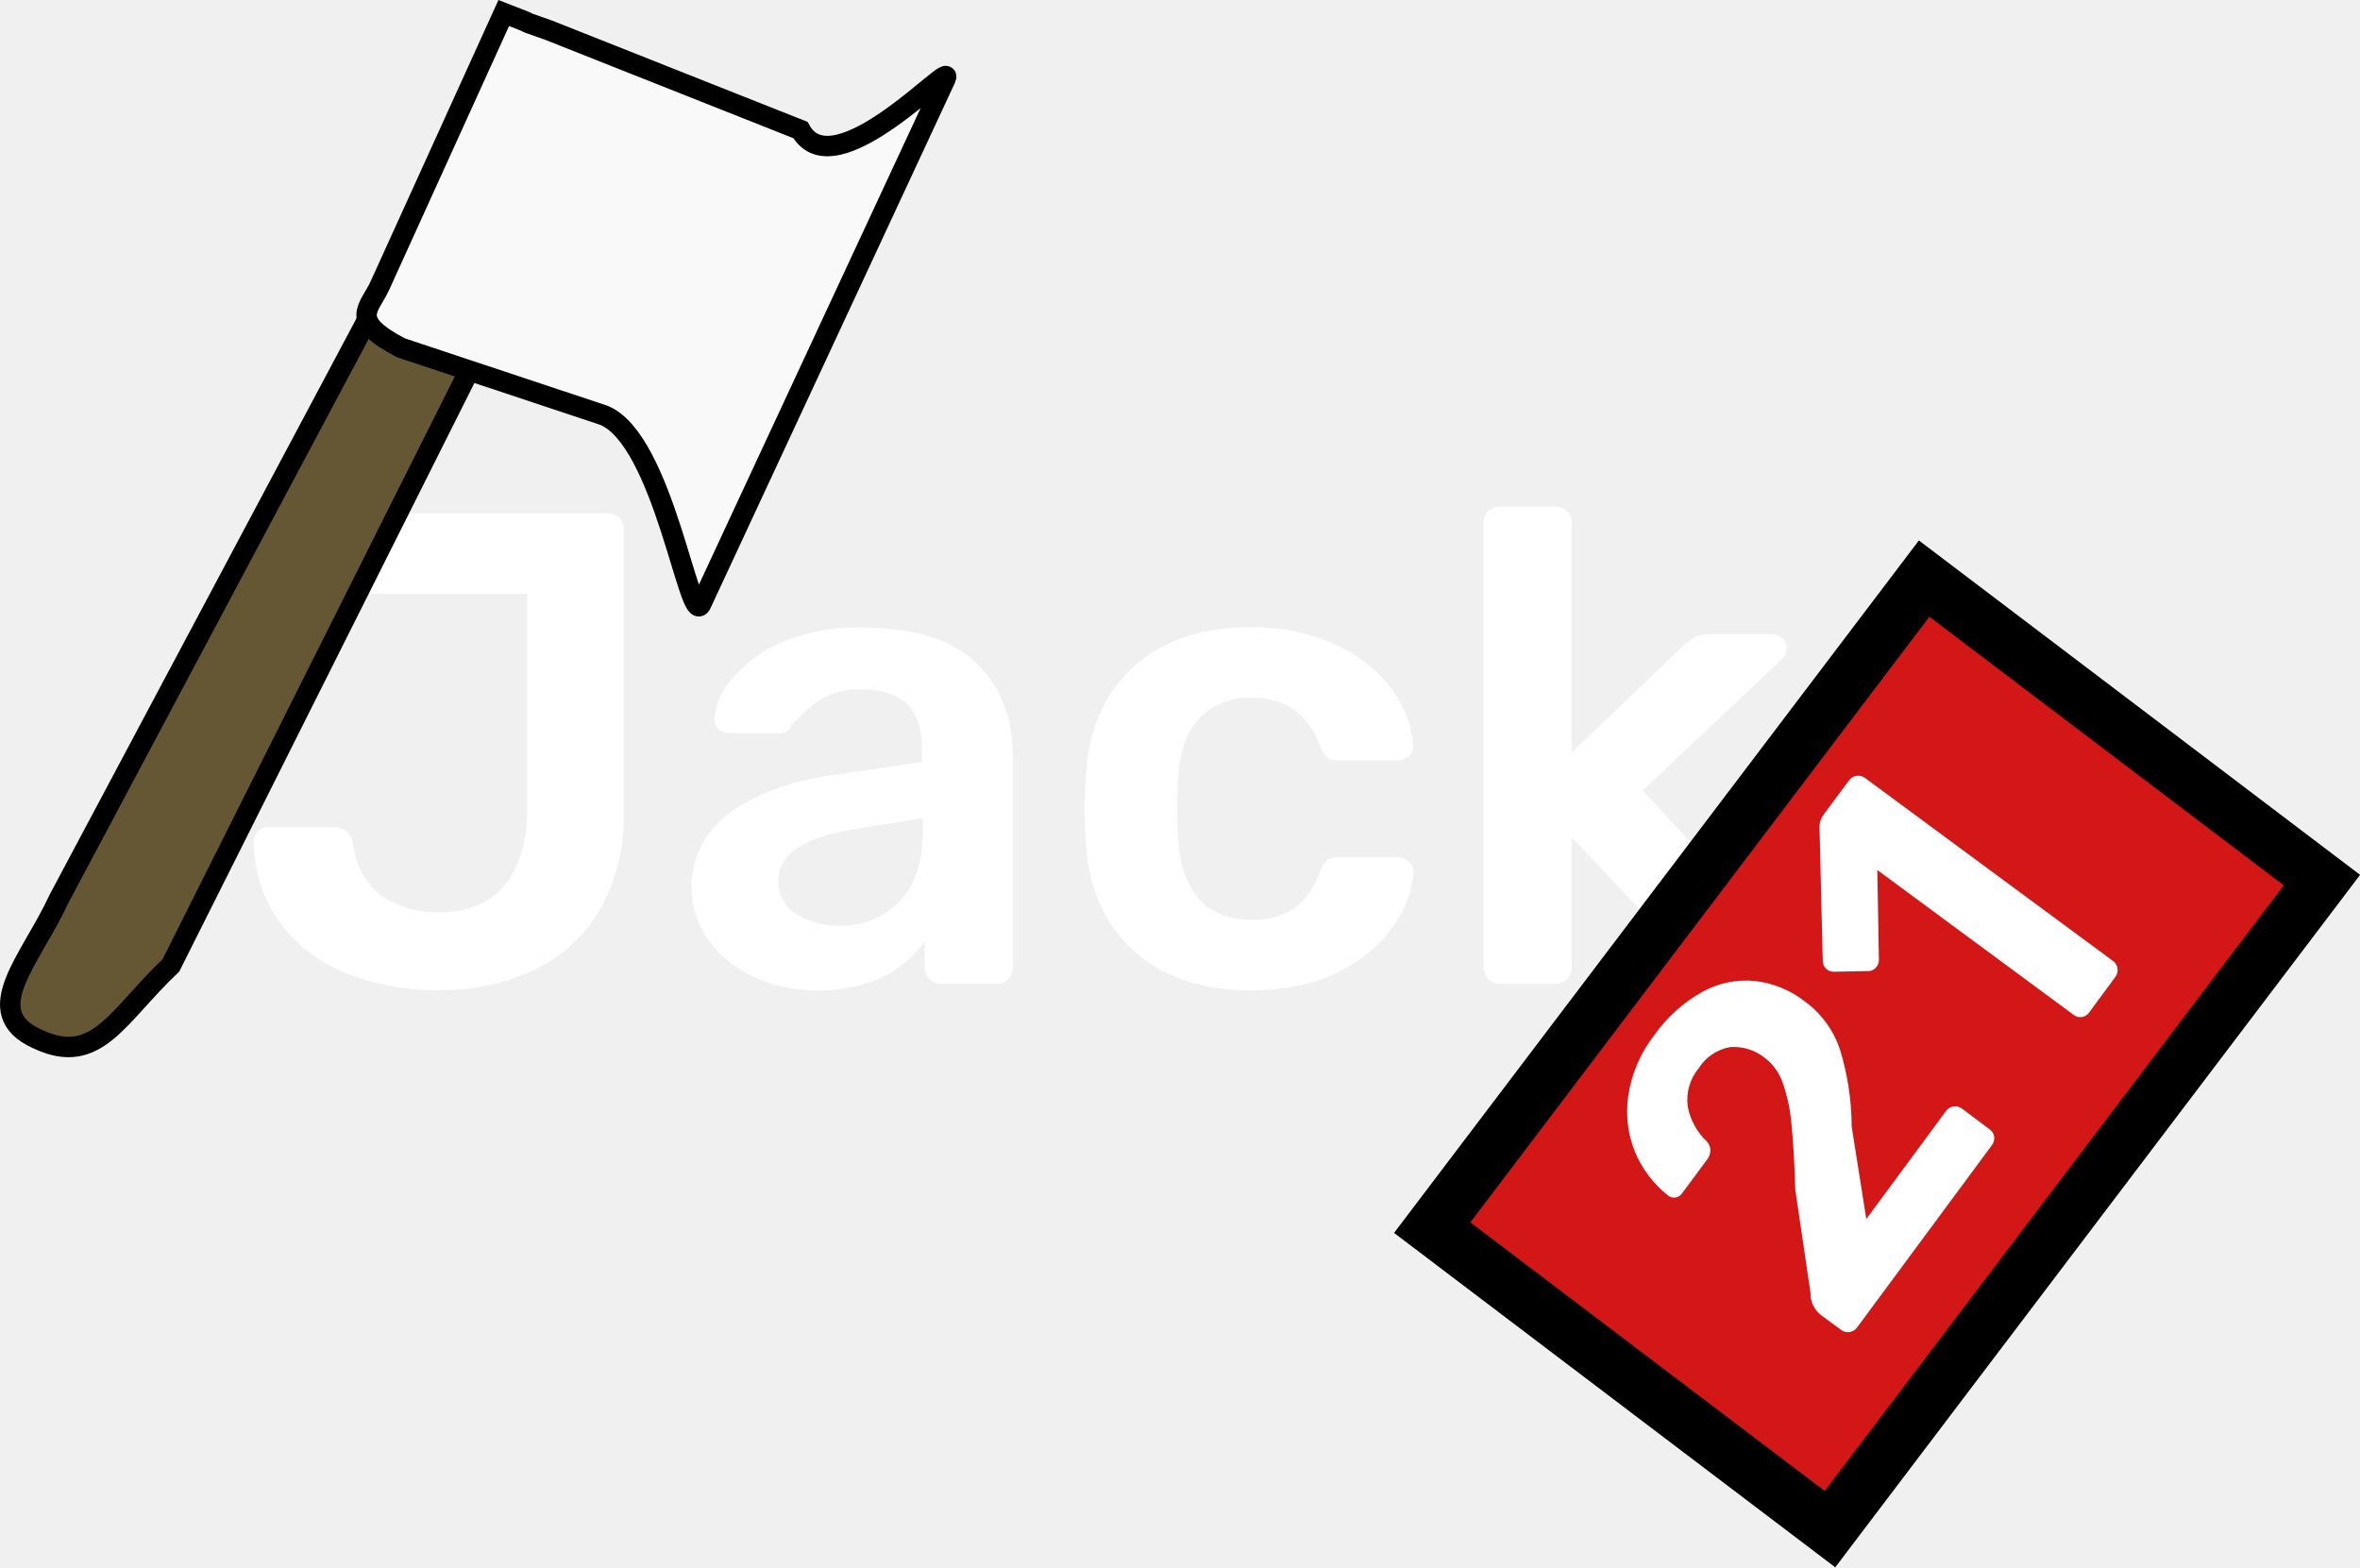
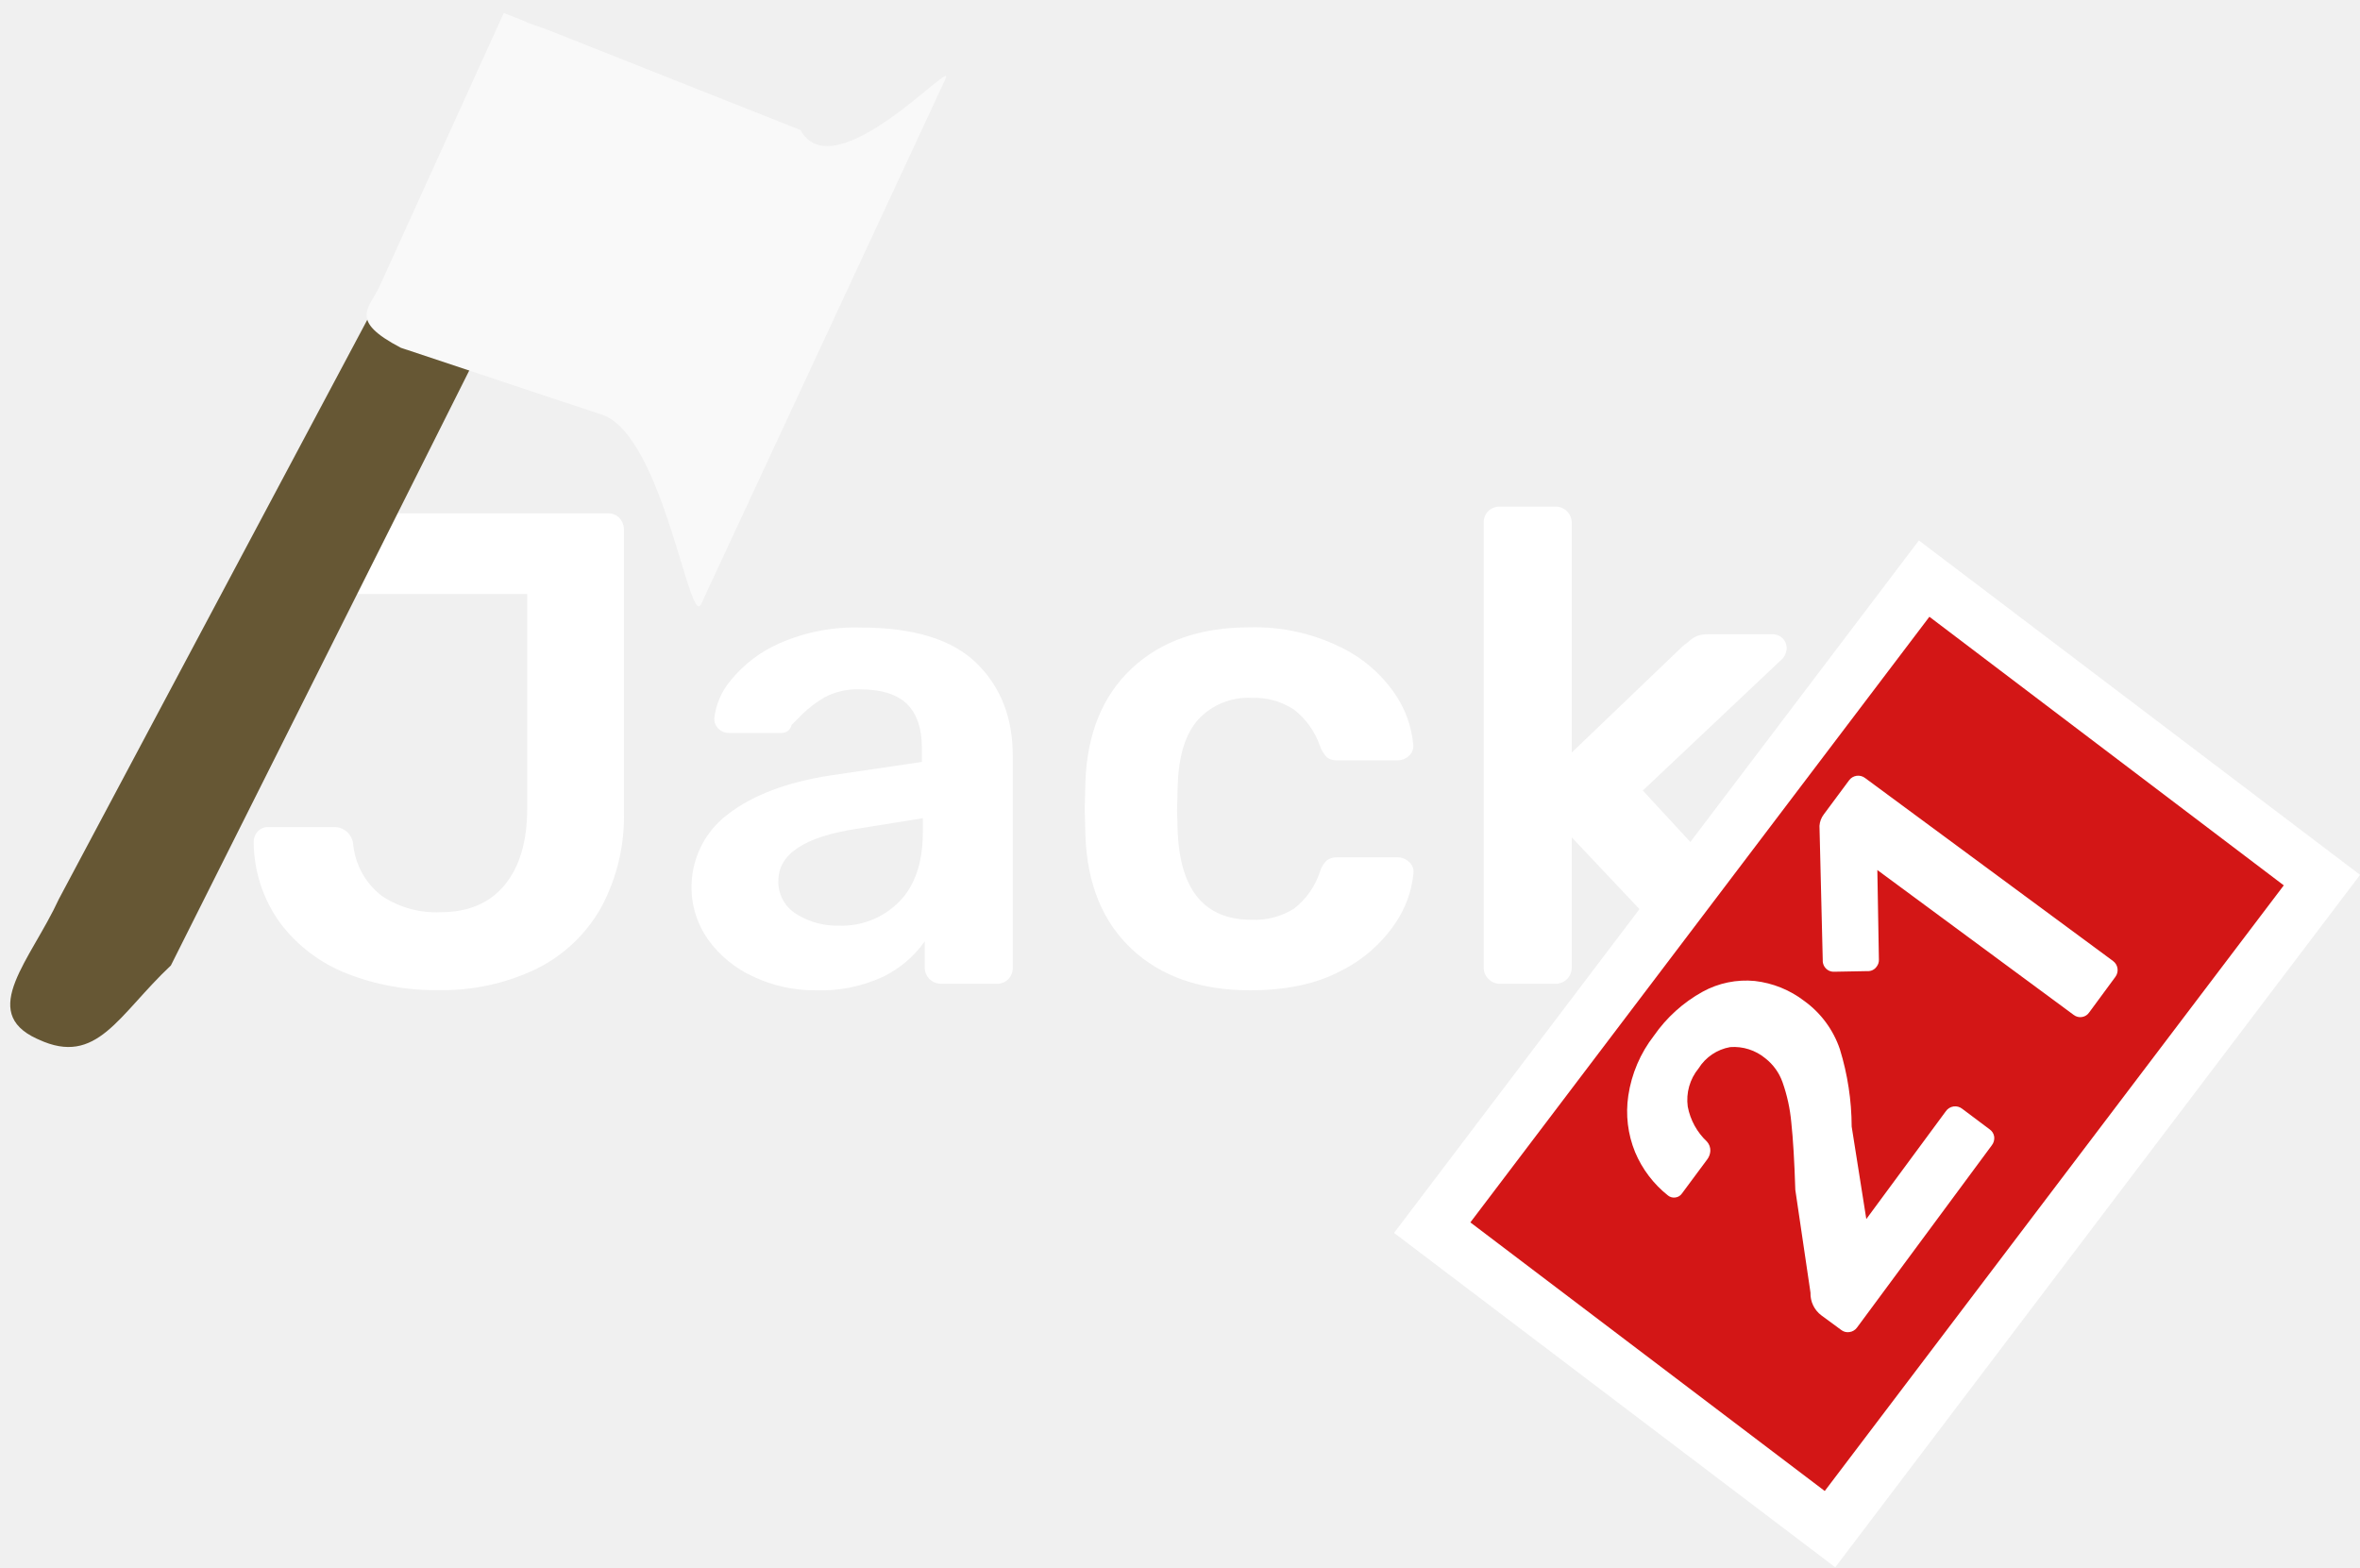
<svg xmlns="http://www.w3.org/2000/svg" id="Layer_1" data-name="Layer 1" viewBox="0 0 346.67 230.23">
  <g>
    <g>
      <path d="M50.94,143a22.54,22.54,0,0,1-9.77-7.4,20.37,20.37,0,0,1-3.9-11.94,2.17,2.17,0,0,1,.6-1.53,2,2,0,0,1,1.58-.64H49A2.78,2.78,0,0,1,51.88,124a10.89,10.89,0,0,0,4.19,7.59A14.32,14.32,0,0,0,64.71,134c4.07,0,7.22-1.33,9.42-4s3.31-6.4,3.31-11.2V87.25H44a2.28,2.28,0,0,1-1.67-.69,2.4,2.4,0,0,1-.69-1.78v-7a2.24,2.24,0,0,1,.69-1.73A2.36,2.36,0,0,1,44,75.41h45.3A2.22,2.22,0,0,1,91,76.1a2.49,2.49,0,0,1,.65,1.77v41.35a28.14,28.14,0,0,1-3.36,14.11,22.15,22.15,0,0,1-9.52,9,31.76,31.76,0,0,1-14.46,3.11A35.28,35.28,0,0,1,50.94,143Z" style="fill: #fff" />
      <path d="M110.64,143.45A16.75,16.75,0,0,1,104,138a13.4,13.4,0,0,1,3-18.45q5.43-4.15,14.9-5.63l13.52-2v-2.07c0-2.83-.73-5-2.17-6.42s-3.75-2.17-6.91-2.17a10.2,10.2,0,0,0-5.23,1.18,16.87,16.87,0,0,0-3.21,2.42l-1.62,1.63a1.49,1.49,0,0,1-1.48,1.18h-7.7a2.16,2.16,0,0,1-1.53-.59,2,2,0,0,1-.64-1.58,10.36,10.36,0,0,1,2.42-5.57,18.92,18.92,0,0,1,7.15-5.43,27.56,27.56,0,0,1,11.94-2.32q11.64,0,17,5.23t5.33,13.72v31a2.37,2.37,0,0,1-.64,1.68,2.24,2.24,0,0,1-1.73.69h-8.19a2.36,2.36,0,0,1-2.37-2.37v-3.85a16.1,16.1,0,0,1-6.11,5.19,21.68,21.68,0,0,1-9.87,2A21.09,21.09,0,0,1,110.64,143.45Zm21.46-11q3.47-3.56,3.46-10.26v-2l-9.87,1.58q-11.35,1.77-11.35,7.59a5.51,5.51,0,0,0,2.62,4.89,11.1,11.1,0,0,0,6.26,1.72A11.83,11.83,0,0,0,132.1,132.44Z" style="fill: #fff" />
      <path d="M166.29,139.45q-6.45-6-6.85-16.68l-.1-3.94.1-4q.39-10.66,6.85-16.68t17.32-6A28.51,28.51,0,0,1,196.79,95a20.44,20.44,0,0,1,8,6.75,15.69,15.69,0,0,1,2.81,7.65A1.92,1.92,0,0,1,207,111a2.45,2.45,0,0,1-1.73.69h-8.78a2.37,2.37,0,0,1-1.58-.44,4.69,4.69,0,0,1-1-1.63,11.47,11.47,0,0,0-3.89-5.43,10.59,10.59,0,0,0-6.17-1.68A10,10,0,0,0,176,105.7q-2.81,3.17-3,9.67l-.1,3.65.1,3.26q.58,12.83,10.85,12.83a10.81,10.81,0,0,0,6.22-1.63,11.28,11.28,0,0,0,3.84-5.48,4.07,4.07,0,0,1,.94-1.58,2.4,2.4,0,0,1,1.63-.49h8.78a2.45,2.45,0,0,1,1.73.69,1.92,1.92,0,0,1,.64,1.68,15.7,15.7,0,0,1-2.76,7.45,20.76,20.76,0,0,1-7.9,6.86q-5.33,2.85-13.32,2.86Q172.75,145.47,166.29,139.45Z" style="fill: #fff" />
      <path d="M218.64,143.79a2.29,2.29,0,0,1-.69-1.68V76.79a2.26,2.26,0,0,1,.69-1.73,2.37,2.37,0,0,1,1.68-.64h8.19a2.36,2.36,0,0,1,2.37,2.37v33.75l16.38-15.69a11.91,11.91,0,0,0,.94-.74,3.69,3.69,0,0,1,1.23-.74,4.77,4.77,0,0,1,1.48-.2h9.37a2.14,2.14,0,0,1,1.58.59,2.12,2.12,0,0,1,.59,1.58,2.51,2.51,0,0,1-1,1.78l-20.13,19,22.59,24.47a2.46,2.46,0,0,1,.89,1.68,2.12,2.12,0,0,1-.59,1.58,2,2,0,0,1-1.48.59h-9.57a4.45,4.45,0,0,1-2-.34,7.56,7.56,0,0,1-1.63-1.34L230.88,123v19.14a2.36,2.36,0,0,1-2.37,2.37h-8.19A2.29,2.29,0,0,1,218.64,143.79Z" style="fill: #fff" />
    </g>
-     <rect x="239.06" y="95" width="73.32" height="119.63" transform="translate(149.51 -135.12) rotate(37.16)" style="fill: #d31616;stroke: #000;stroke-miterlimit: 10;stroke-width: 8px" />
+     <rect x="239.06" y="95" width="73.32" height="119.63" transform="translate(149.51 -135.12) rotate(37.16)" style="fill: #d31616;stroke: #fff;stroke-miterlimit: 10;stroke-width: 8px" />
    <g>
      <path d="M271.69,195.67a1.56,1.56,0,0,1-1.23-.31l-2.91-2.14a4,4,0,0,1-1.6-3.34l-2.23-15.11c-.13-4.19-.33-7.48-.59-9.9a24.24,24.24,0,0,0-1.29-5.91,7.73,7.73,0,0,0-2.52-3.5,7.26,7.26,0,0,0-5.16-1.65,6.87,6.87,0,0,0-4.65,3.13,7.29,7.29,0,0,0-1.59,5.61,9.45,9.45,0,0,0,2.82,5.14,1.94,1.94,0,0,1,.5,1.36,2.28,2.28,0,0,1-.46,1.26l-3.71,5a1.36,1.36,0,0,1-.95.59,1.41,1.41,0,0,1-1.09-.28,16.05,16.05,0,0,1-4.84-6.37,15.77,15.77,0,0,1-1-8.32,18.87,18.87,0,0,1,3.76-8.79,21.21,21.21,0,0,1,7.15-6.46,13.28,13.28,0,0,1,7.68-1.58,14.65,14.65,0,0,1,7.25,2.93,14.46,14.46,0,0,1,5.24,7.1A39.08,39.08,0,0,1,272,165.48l2.15,13.59,11.67-15.82a1.67,1.67,0,0,1,2.43-.37l4,3a1.59,1.59,0,0,1,.69,1.11,1.74,1.74,0,0,1-.38,1.28L272.79,195A1.63,1.63,0,0,1,271.69,195.67Z" style="fill: #fff" />
      <path d="M305.85,149.39a1.57,1.57,0,0,1-1.24-.31L275.77,127.8,276,141a1.56,1.56,0,0,1-.34,1,1.52,1.52,0,0,1-1.34.65l-4.9.09a1.58,1.58,0,0,1-1-.3,1.65,1.65,0,0,1-.67-1.43l-.48-19.7a3.13,3.13,0,0,1,.64-1.69l3.71-5a1.66,1.66,0,0,1,2.33-.35l36.44,26.89a1.66,1.66,0,0,1,.35,2.33l-3.83,5.2A1.56,1.56,0,0,1,305.85,149.39Z" style="fill: #fff" />
    </g>
    <g>
-       <path d="M5.39,152.57l.27.12c8.59,4,11.7-3.59,19.44-10.87l53-105.68c4.12-8.95.7-2.81-7.9-6.76l1.67-3.63c-2.79,6.42-5-4.33-9.08,4.63L8.65,132.06C4.53,141-3.2,148.62,5.39,152.57Z" style="fill: #665734;stroke: #000;stroke-miterlimit: 10;stroke-width: 3px" />
-       <path d="M88.69,61l-29.8-9.91c-7.8-4.07-4.61-5.76-3.08-9.15L74,1.91c6.58,2.52.4.34,6.58,2.52l37,14.67c5,9,22.86-10.93,21.32-7.54L103,88.72C101.29,92.45,97.51,64.58,88.69,61Z" style="fill: #f9f9f9;stroke: #000;stroke-miterlimit: 10;stroke-width: 3px" />
+       <path d="M5.39,152.57l.27.12c8.59,4,11.7-3.59,19.44-10.87l53-105.68c4.12-8.95.7-2.81-7.9-6.76l1.67-3.63c-2.79,6.42-5-4.33-9.08,4.63L8.65,132.06C4.53,141-3.2,148.62,5.39,152.57Z" style="fill: #665734" />
+       <path d="M88.69,61l-29.8-9.91c-7.8-4.07-4.61-5.76-3.08-9.15L74,1.91c6.58,2.52.4.34,6.58,2.52l37,14.67c5,9,22.86-10.93,21.32-7.54L103,88.72C101.29,92.45,97.51,64.58,88.69,61Z" style="fill: #f9f9f9" />
    </g>
  </g>
</svg>
